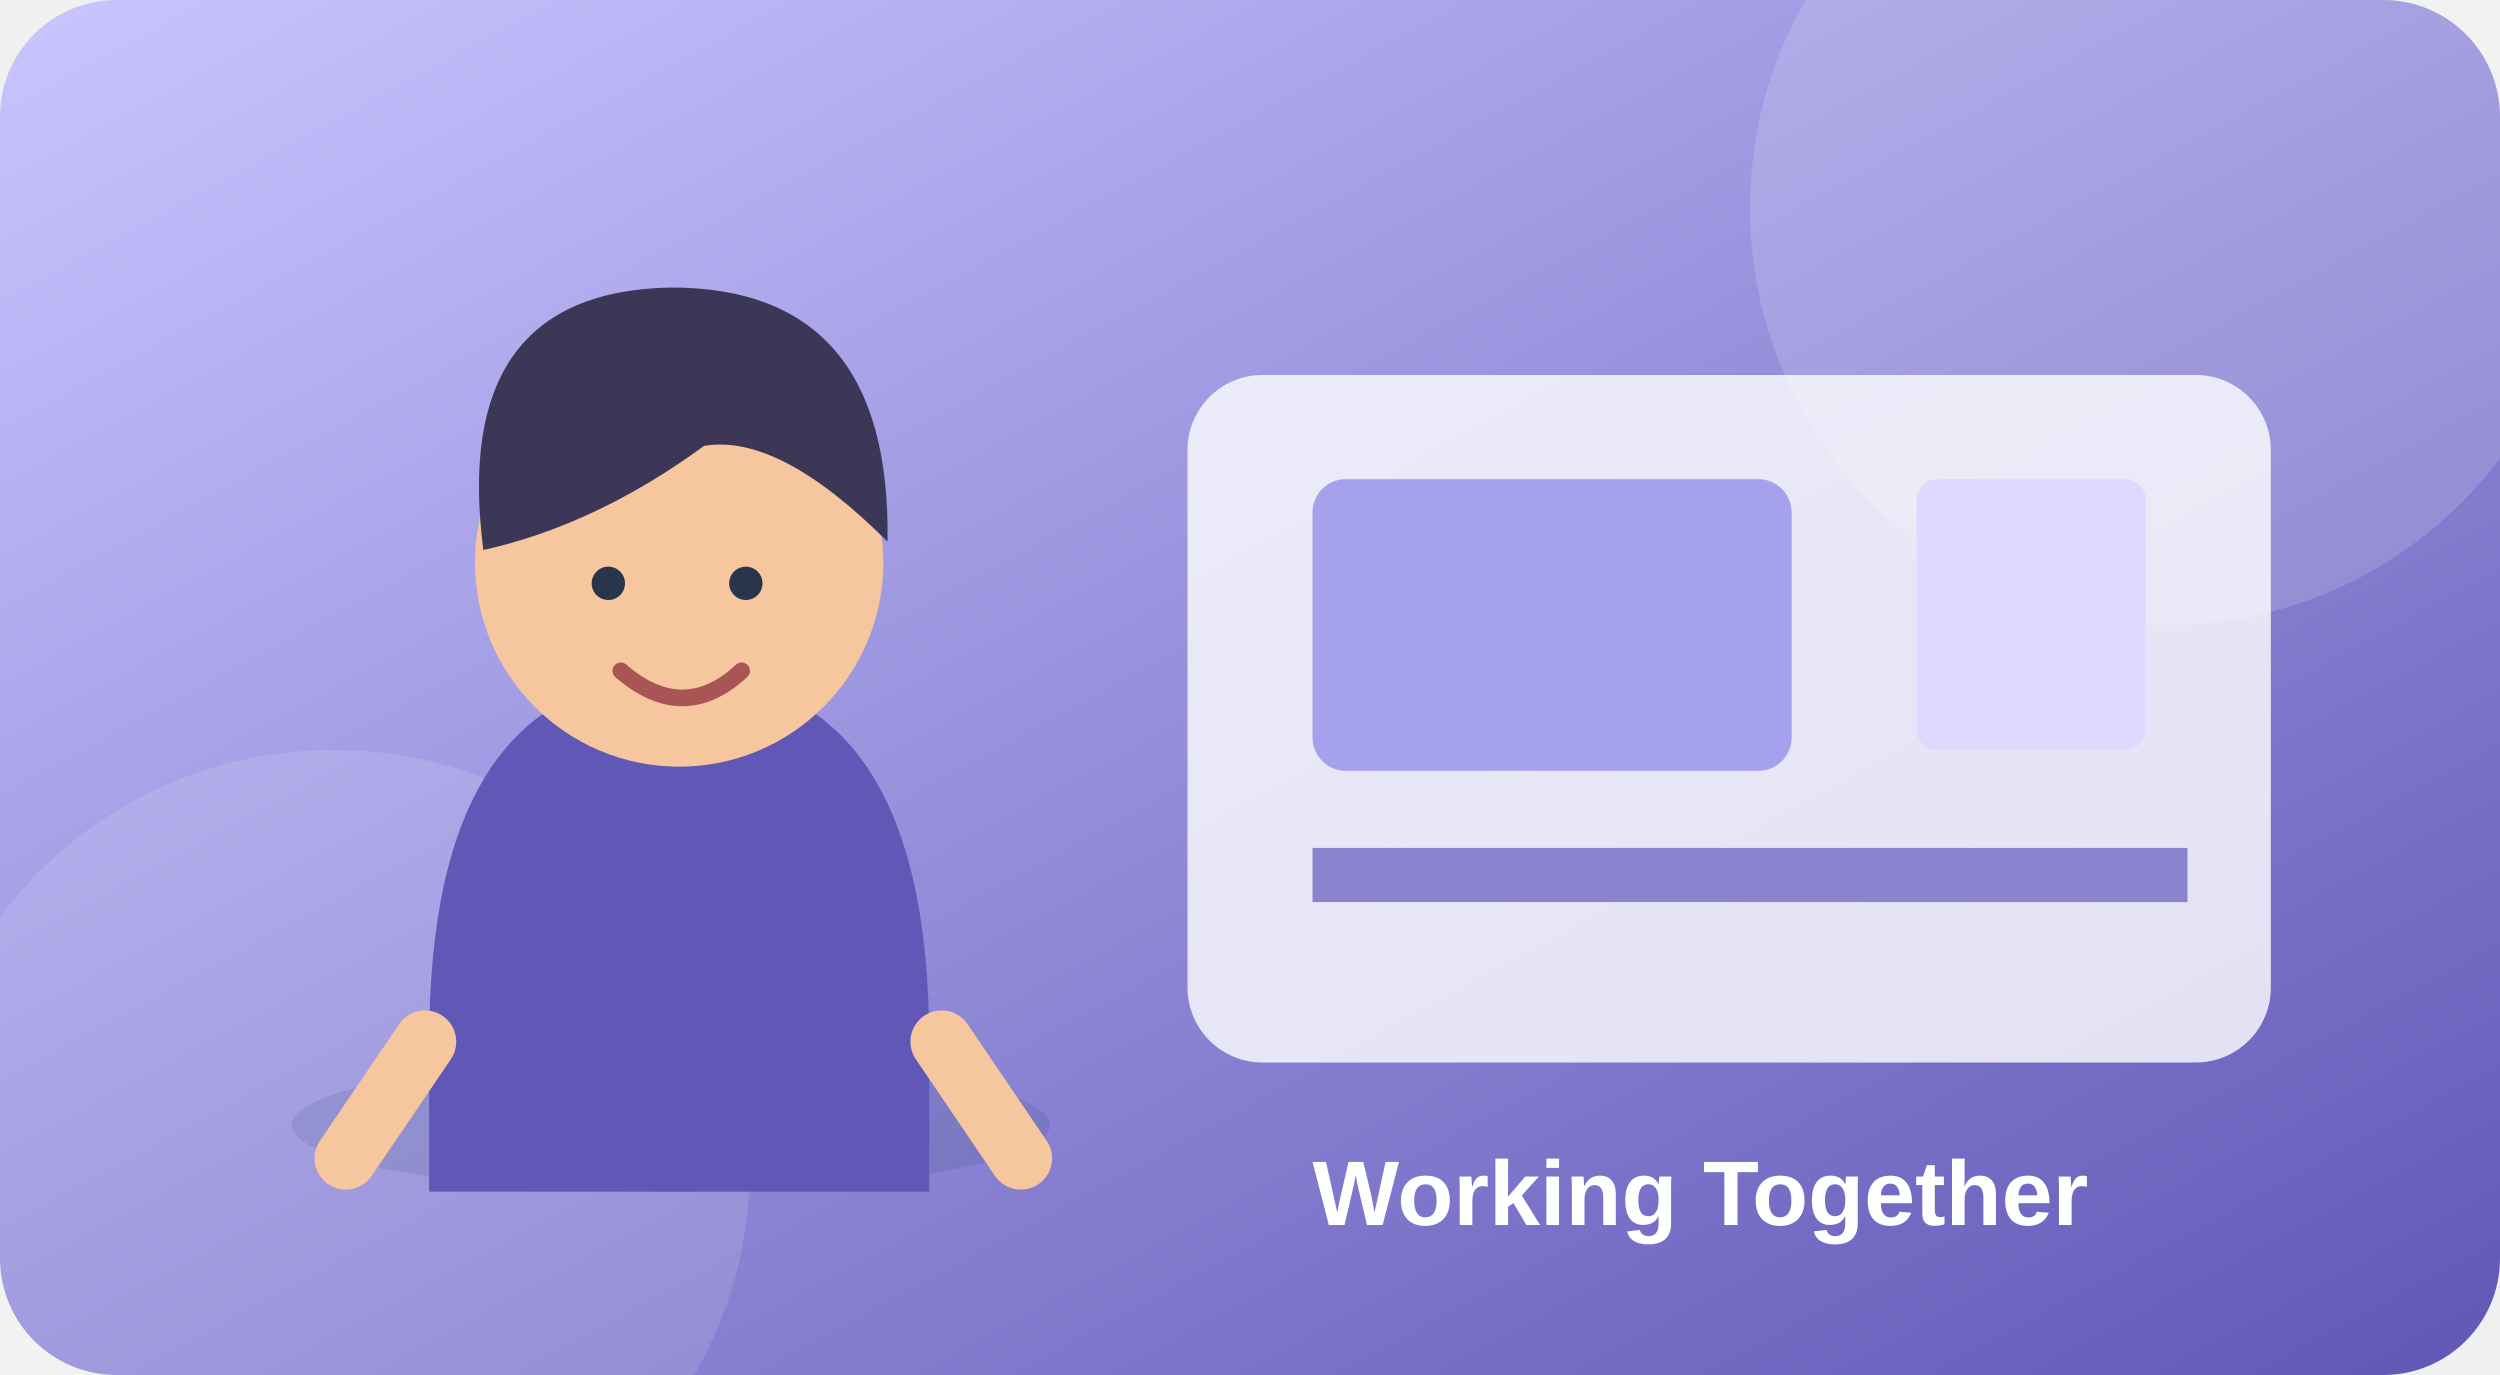
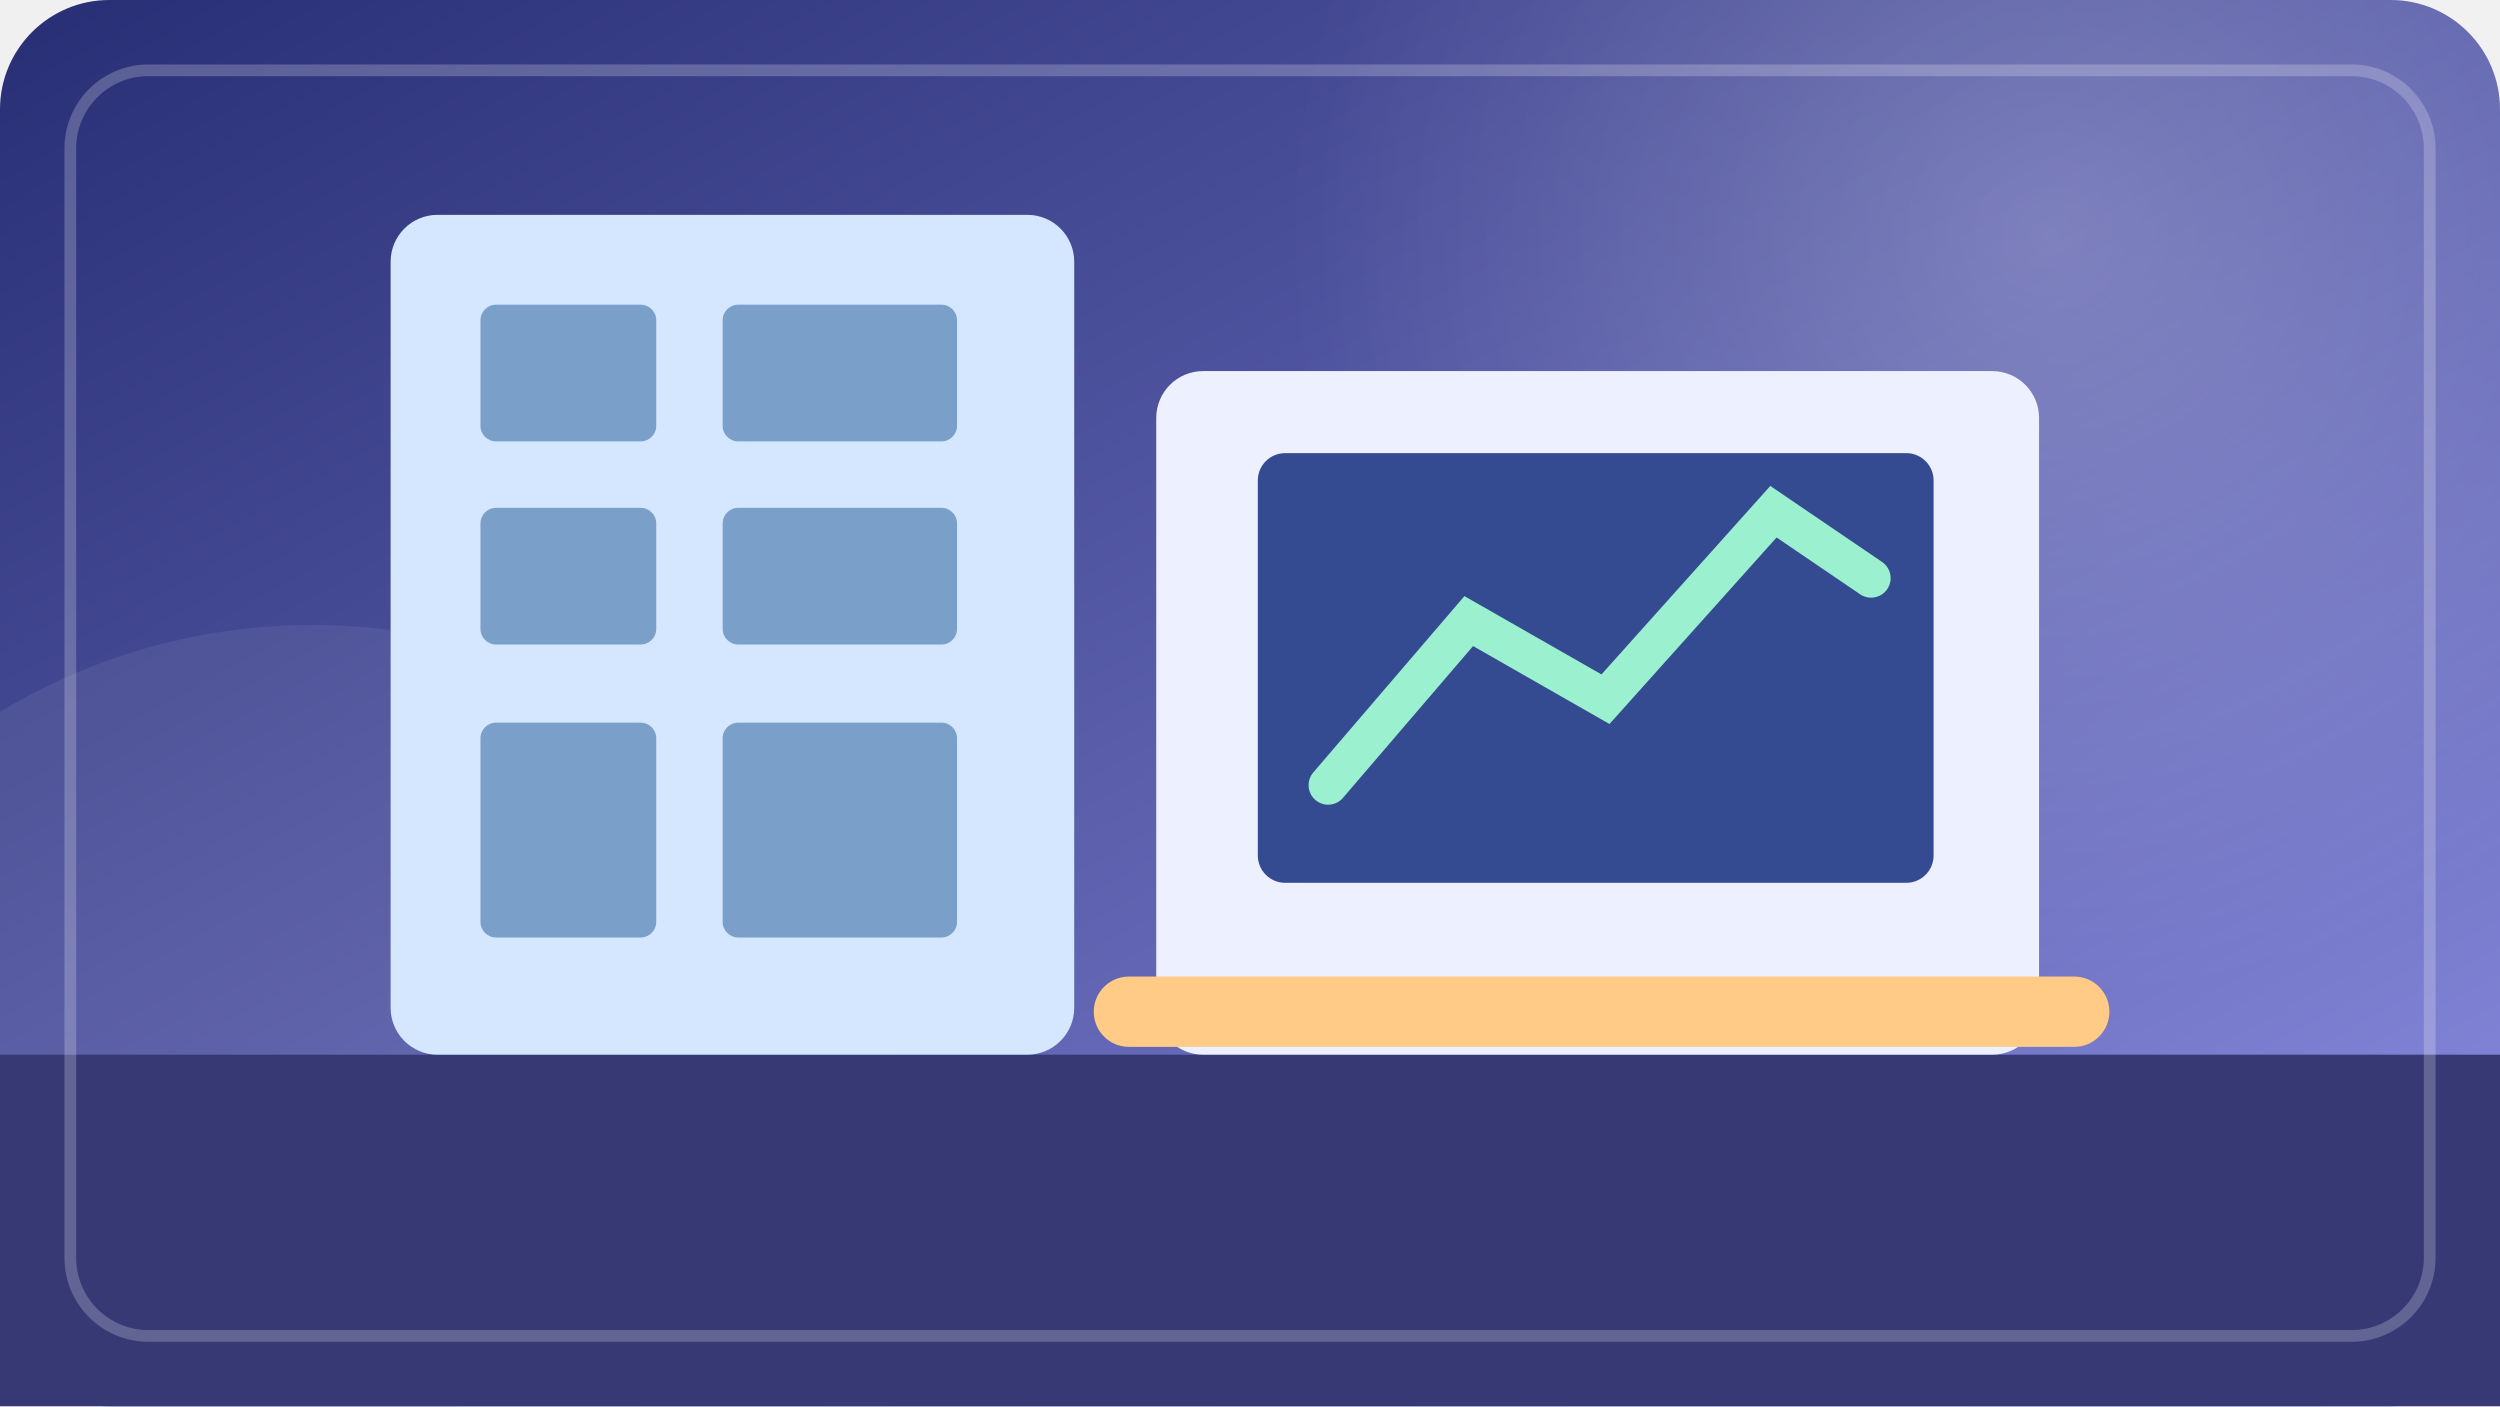
- <svg xmlns="http://www.w3.org/2000/svg" viewBox="0 0 600 330" role="img" aria-label="Working Together">
+ <svg xmlns="http://www.w3.org/2000/svg" viewBox="0 0 640 360" role="img" aria-label="Intermediate: Working Together">
  <defs>
    <linearGradient id="g" x2="1" y2="1">
-       <stop stop-color="#c9c5ff" />
-       <stop offset="1" stop-color="#6057b6" />
+       <stop stop-color="#282e74" />
+       <stop offset="1" stop-color="#8c8ee2" />
    </linearGradient>
+     <radialGradient id="glow">
+       <stop stop-color="#fff" stop-opacity=".22" />
+       <stop offset="1" stop-color="#fff" stop-opacity="0" />
+     </radialGradient>
  </defs>
-   <rect width="600" height="330" rx="28" fill="url(#g)" />
-   <circle cx="520" cy="50" r="100" fill="#fff" opacity=".15" />
-   <circle cx="80" cy="280" r="100" fill="#fff" opacity=".12" />
-   <g transform="translate(265 50)">
-     <rect x="20" y="40" width="260" height="165" rx="18" fill="#fff" opacity=".8" />
-     <rect x="50" y="65" width="115" height="70" rx="8" fill="#a6a1ed" />
-     <path d="M50 160h210" stroke="#8b83ce" stroke-width="13" />
-     <rect x="195" y="65" width="55" height="65" rx="5" fill="#dedaff" />
+   <rect width="640" height="360" rx="28" fill="url(#g)" />
+   <circle cx="525" cy="60" r="195" fill="url(#glow)" />
+   <circle cx="80" cy="315" r="155" fill="#fff" opacity=".07" />
+   <rect x="0" y="270" width="640" height="90" fill="#363974" />
+   <rect x="100" y="55" width="175" height="215" rx="12" fill="#d5e7ff" />
+   <rect x="296" y="95" width="226" height="175" rx="12" fill="#edf1ff" />
+   <g fill="#7a9fc9">
+     <rect x="123" y="78" width="45" height="35" rx="4" />
+     <rect x="185" y="78" width="60" height="35" rx="4" />
+     <rect x="123" y="130" width="45" height="35" rx="4" />
+     <rect x="185" y="130" width="60" height="35" rx="4" />
+     <rect x="123" y="185" width="45" height="55" rx="4" />
+     <rect x="185" y="185" width="60" height="55" rx="4" />
  </g>
-   <g transform="translate(68 70)">
-     <ellipse cx="93" cy="200" rx="91" ry="16" fill="#1b3455" opacity=".12" />
-     <path d="M35 180q0-88 60-88t60 88v36H35z" fill="#6057b6" />
-     <circle cx="95" cy="65" r="49" fill="#f6c69f" />
-     <path d="M48 62q-8-62 45-63 53 0 52 61-26-26-44-23-26 19-53 25" fill="#3c3657" />
-     <circle cx="78" cy="70" r="4" fill="#29354b" />
-     <circle cx="111" cy="70" r="4" fill="#29354b" />
-     <path d="M81 91q15 13 29 0" fill="none" stroke="#a95455" stroke-width="4" stroke-linecap="round" />
-     <path d="M34 180l-19 28m143-28l19 28" stroke="#f6c69f" stroke-width="15" stroke-linecap="round" />
-   </g>
-   <text x="315" y="294" font-family="Arial,sans-serif" font-weight="bold" font-size="22" fill="#fff">Working Together</text>
+   <rect x="322" y="116" width="173" height="110" rx="7" fill="#354b91" />
+   <path d="M340 201l36-42 35 20 43-48 25 17" stroke="#9bf1cf" stroke-width="10" fill="none" stroke-linecap="round" />
+   <rect x="280" y="250" width="260" height="18" rx="9" fill="#ffcb87" />
+   <rect x="18" y="18" width="604" height="324" rx="20" fill="none" stroke="#fff" stroke-opacity=".22" stroke-width="3" />
</svg>
